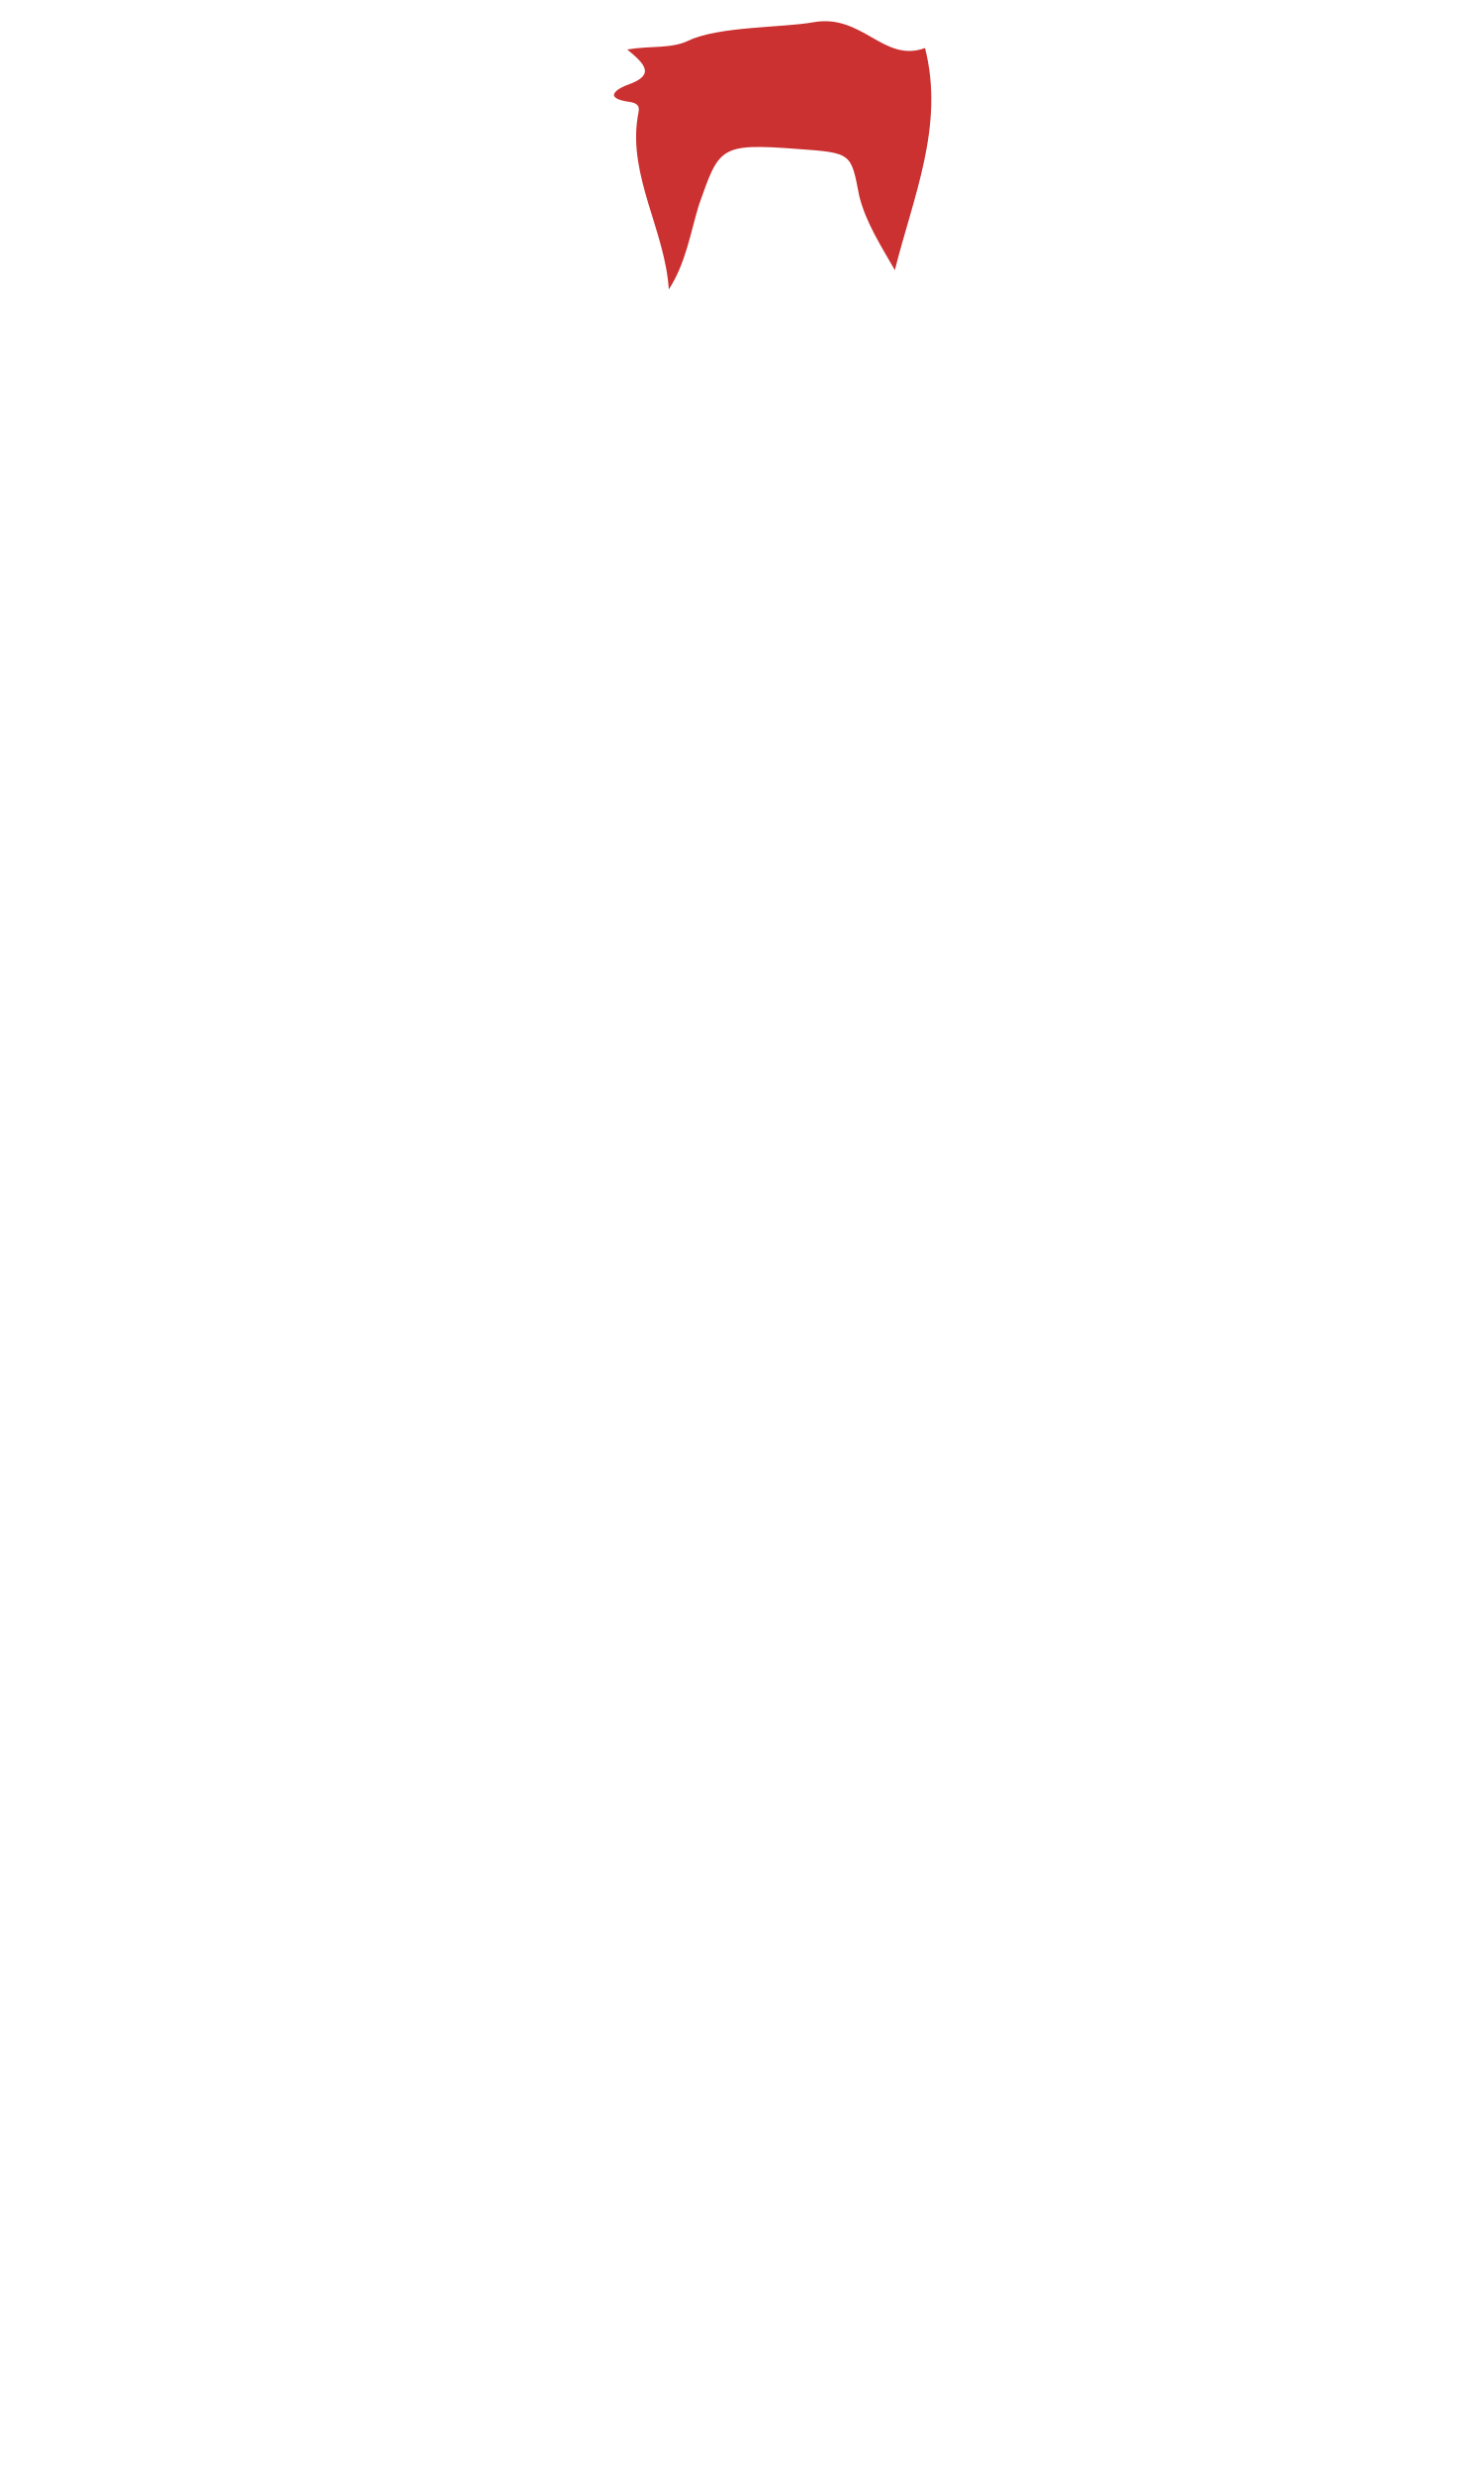
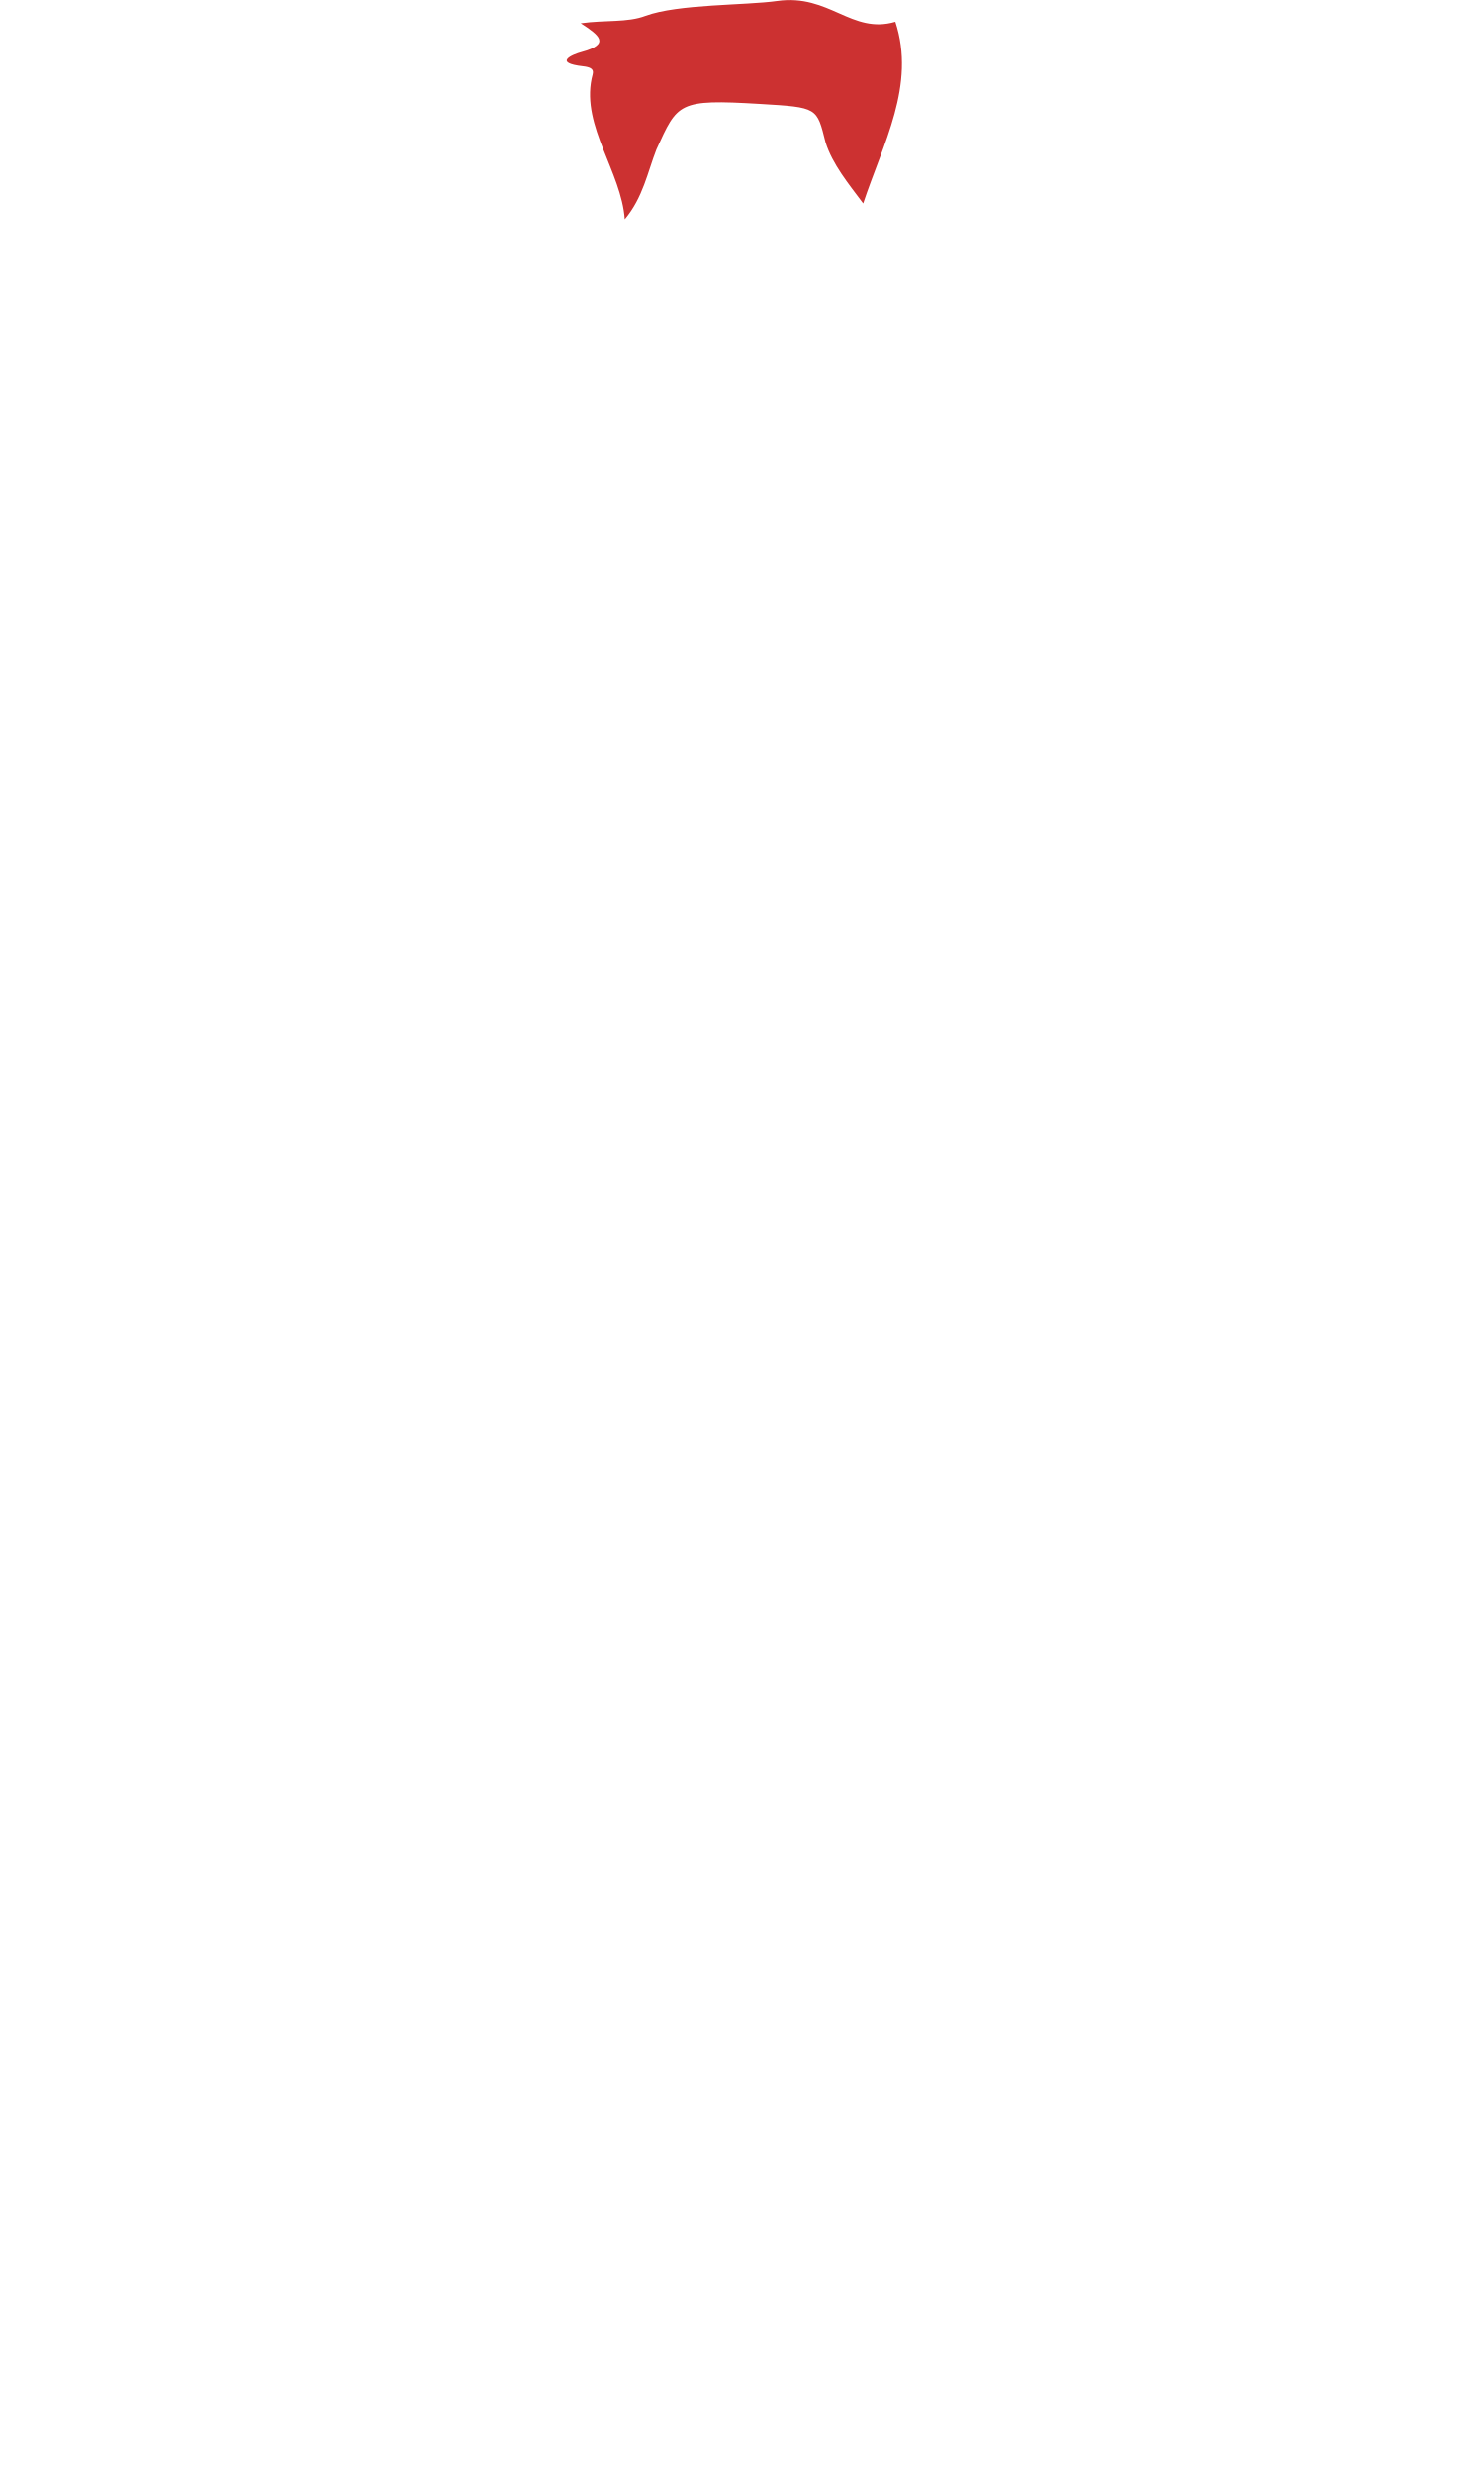
<svg xmlns="http://www.w3.org/2000/svg" version="1.1" id="Layer_1" x="0px" y="0px" viewBox="0 0 300 500" style="enable-background:new 0 0 300 500;" xml:space="preserve">
  <style type="text/css">
	.st0{fill:#CC3131;}
</style>
-   <path class="st0" d="M135.2,58.5c-0.7-11.7-8.2-22.9-6.3-34.8c0.2-1.4,0.9-2.7-1.6-3.1c-5.9-0.8-2.1-2.9-0.3-3.5  c5.6-2,3.3-4.2-0.2-7.1c4.7-0.8,8.9-0.1,12.4-1.8c6.1-2.9,19.1-2.6,25.2-3.7c10-1.8,14.2,8.3,22.6,5.2c4,15.7-2.4,30.1-6.1,44.9  c-2.8-4.9-5.9-9.7-7.2-15c-1.7-8.7-1.4-8.7-12.6-9.5c-15.7-1.2-15.7-0.3-19.8,11.3C139.6,46.9,138.7,53.1,135.2,58.5z" />
+   <g id="Layer_3">
+ </g>
+   <path class="st0" d="M126.3,44.3c-0.7-9.6-8.7-18.7-6.7-28.4c0.2-1.1,1-2.2-1.7-2.5c-6.2-0.7-2.2-2.4-0.3-2.9  c5.9-1.6,3.5-3.4-0.2-5.8c5-0.7,9.4-0.1,13.1-1.5c6.5-2.4,20.2-2.1,26.6-3c10.6-1.5,15,6.8,23.9,4.2c4.2,12.8-2.5,24.6-6.5,36.7  c-3-4-6.2-7.9-7.6-12.3c-1.8-7.1-1.5-7.1-13.3-7.8c-16.6-1-16.6-0.2-20.9,9.2C130.9,34.8,130,39.9,126.3,44.3z" />
</svg>
